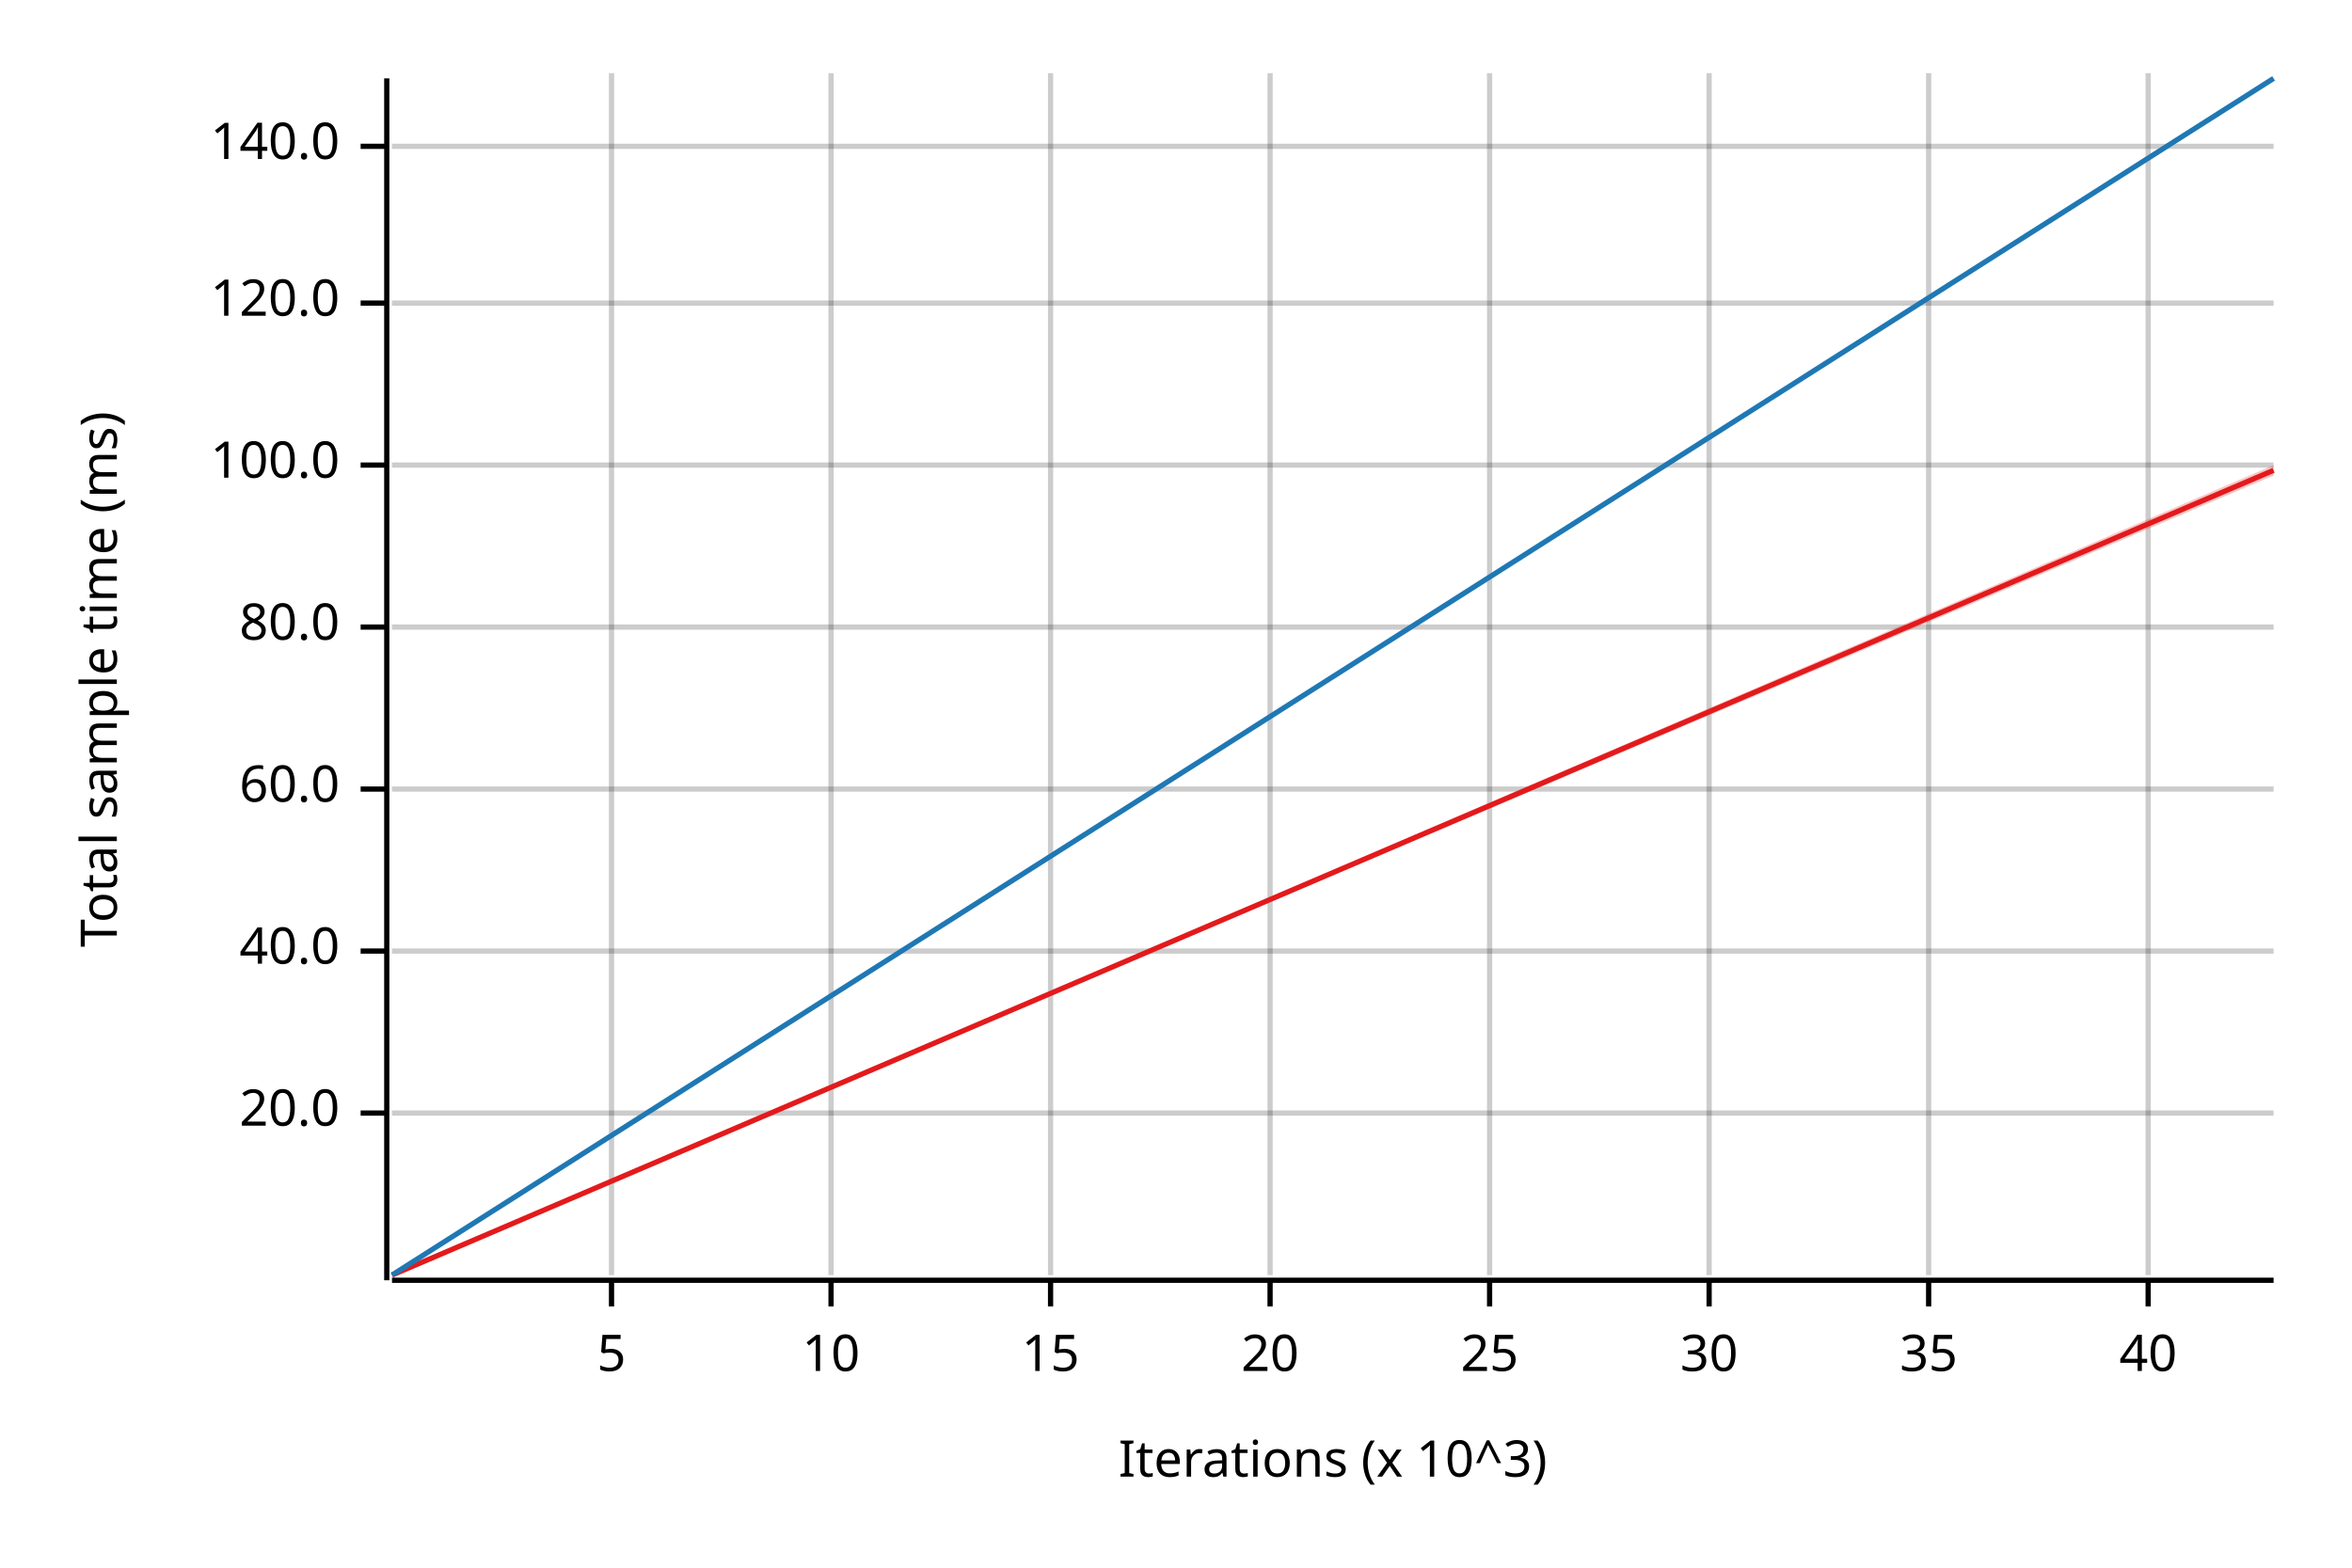
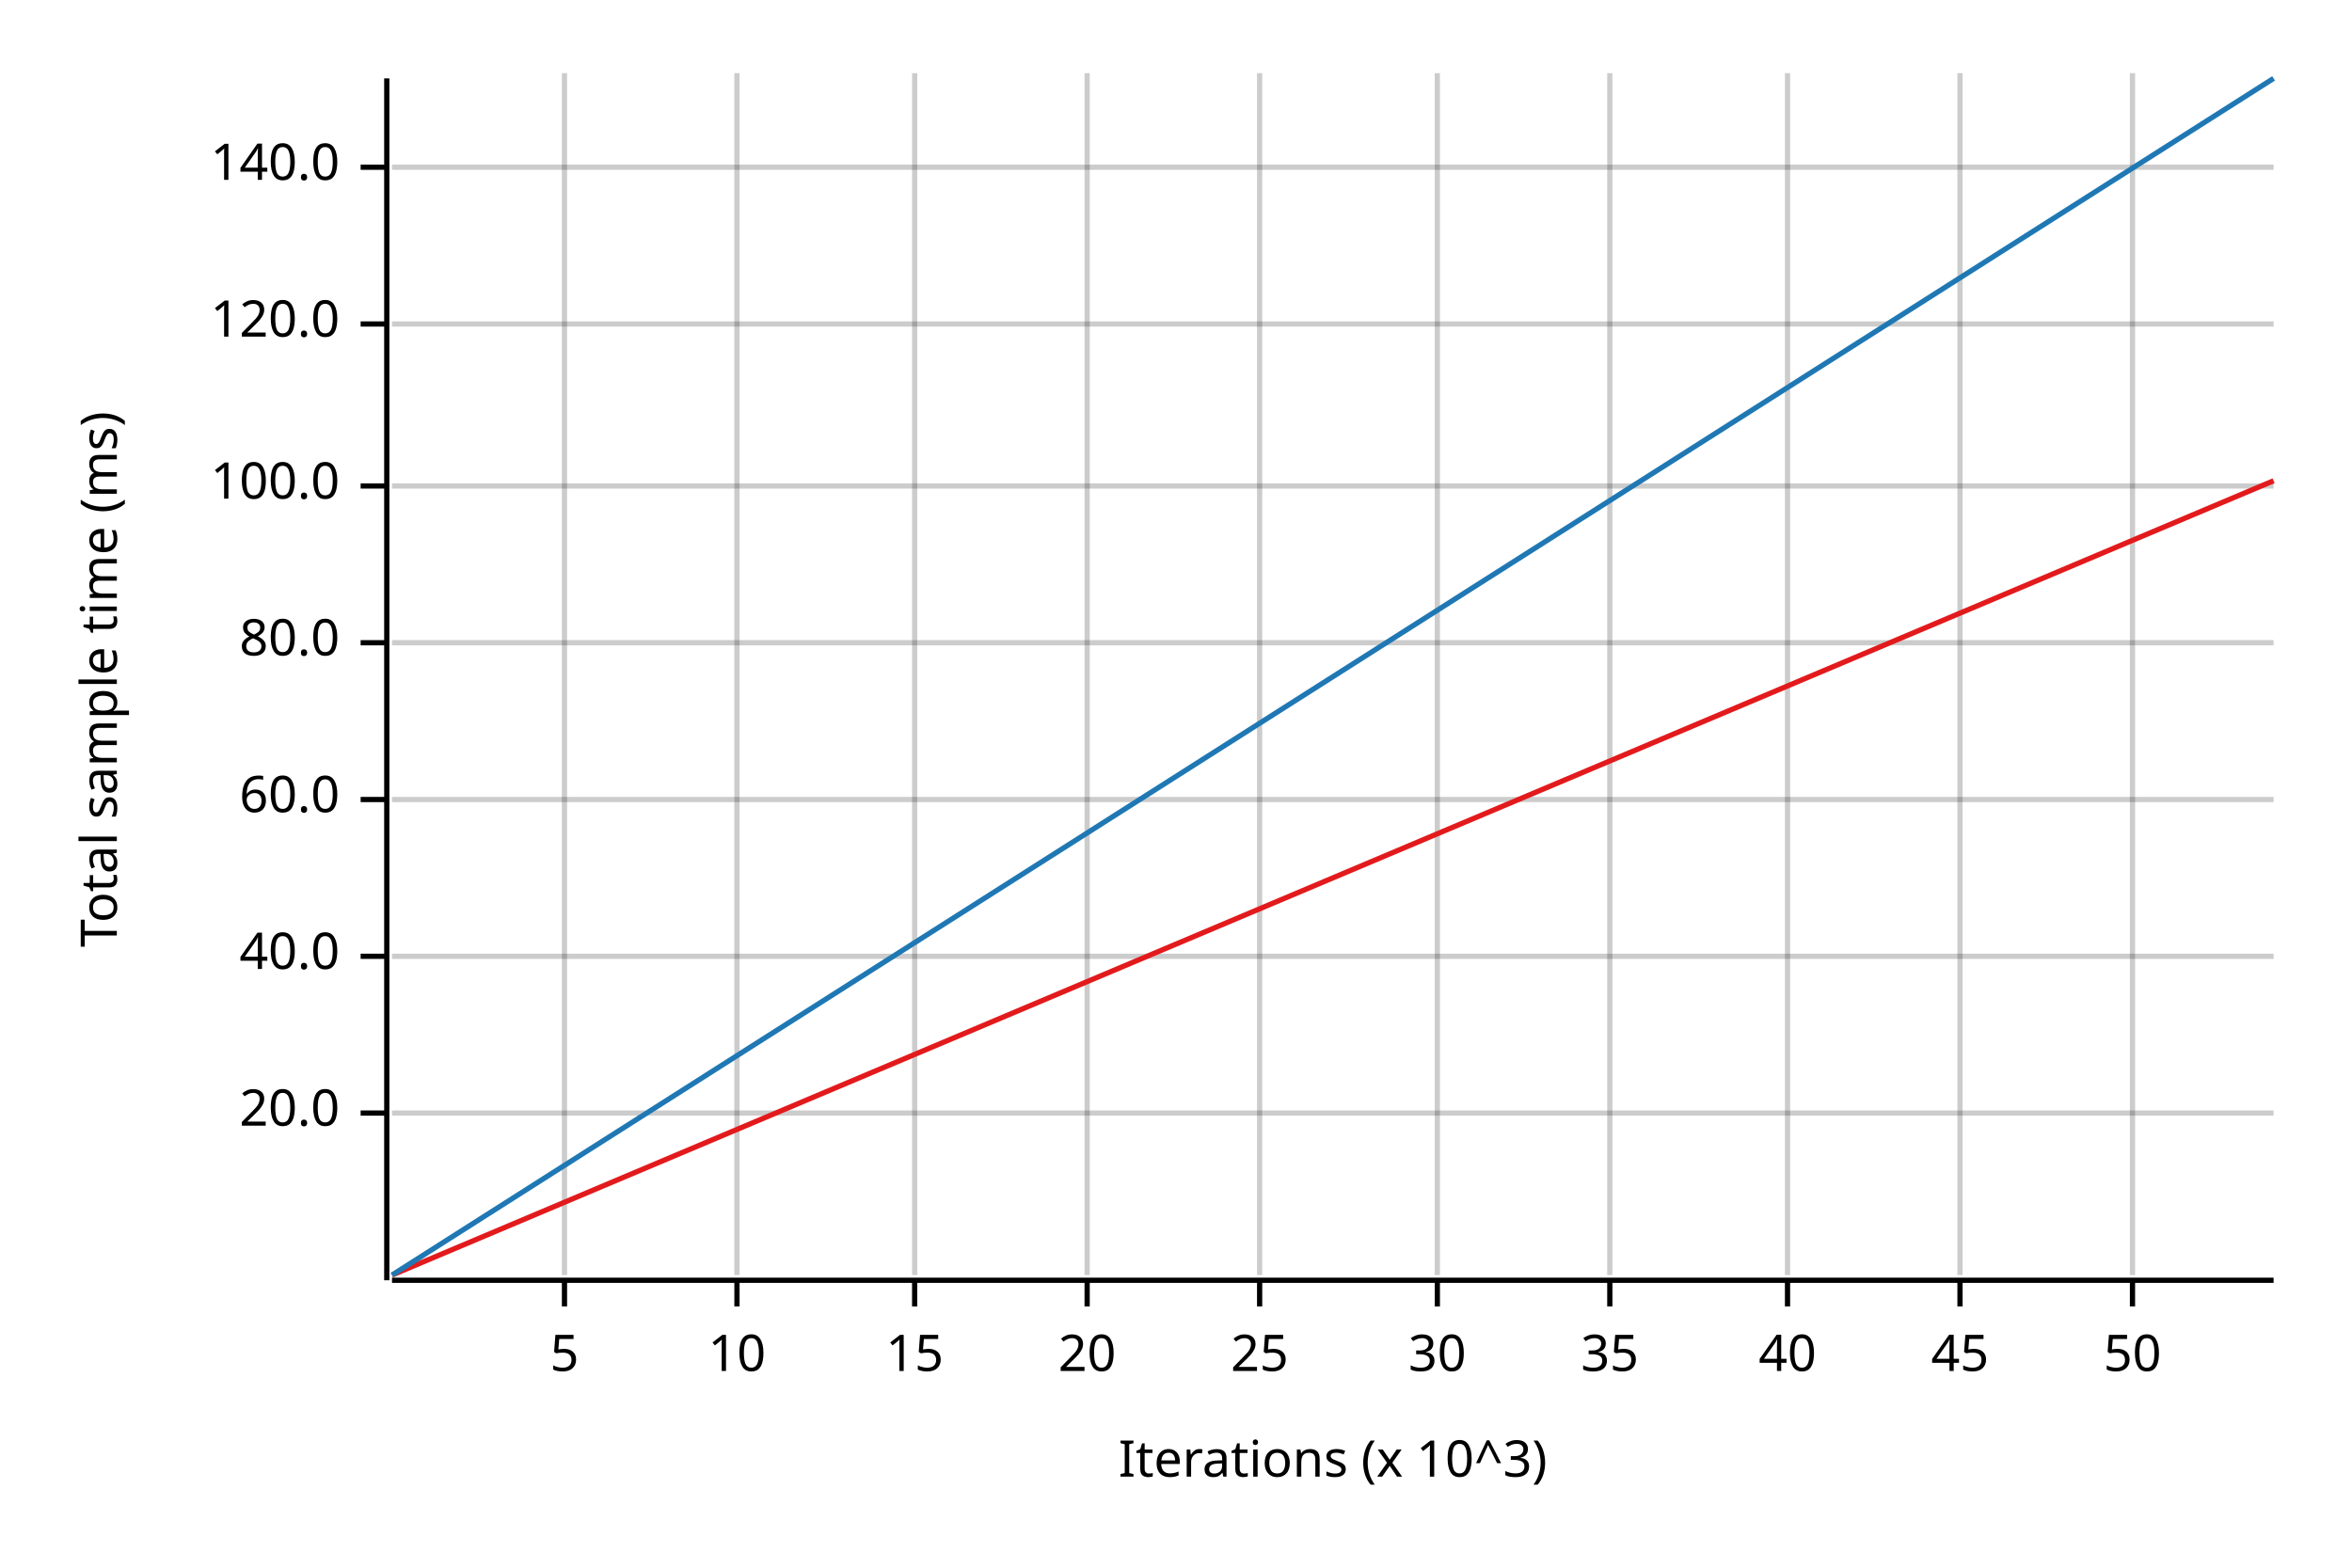
<svg xmlns="http://www.w3.org/2000/svg" width="450" height="300" viewBox="0 0 450 300">
  <text x="15" y="130" dy="0.76em" text-anchor="middle" font-family="sans-serif" font-size="9.677" opacity="1" fill="#000000" transform="rotate(270, 15, 130)">
Total sample time (ms)
</text>
  <text x="255" y="285" dy="-0.5ex" text-anchor="middle" font-family="sans-serif" font-size="9.677" opacity="1" fill="#000000">
Iterations (x 10^3)
</text>
-   <line opacity="0.2" stroke="#000000" stroke-width="1" x1="117" y1="244" x2="117" y2="14" />
-   <line opacity="0.2" stroke="#000000" stroke-width="1" x1="159" y1="244" x2="159" y2="14" />
-   <line opacity="0.2" stroke="#000000" stroke-width="1" x1="201" y1="244" x2="201" y2="14" />
-   <line opacity="0.2" stroke="#000000" stroke-width="1" x1="243" y1="244" x2="243" y2="14" />
-   <line opacity="0.2" stroke="#000000" stroke-width="1" x1="285" y1="244" x2="285" y2="14" />
-   <line opacity="0.2" stroke="#000000" stroke-width="1" x1="327" y1="244" x2="327" y2="14" />
-   <line opacity="0.2" stroke="#000000" stroke-width="1" x1="369" y1="244" x2="369" y2="14" />
-   <line opacity="0.2" stroke="#000000" stroke-width="1" x1="411" y1="244" x2="411" y2="14" />
+   <line opacity="0.2" stroke="#000000" stroke-width="1" x1="108" y1="244" x2="108" y2="14" />
+   <line opacity="0.2" stroke="#000000" stroke-width="1" x1="141" y1="244" x2="141" y2="14" />
+   <line opacity="0.2" stroke="#000000" stroke-width="1" x1="175" y1="244" x2="175" y2="14" />
+   <line opacity="0.2" stroke="#000000" stroke-width="1" x1="208" y1="244" x2="208" y2="14" />
+   <line opacity="0.2" stroke="#000000" stroke-width="1" x1="241" y1="244" x2="241" y2="14" />
+   <line opacity="0.2" stroke="#000000" stroke-width="1" x1="275" y1="244" x2="275" y2="14" />
+   <line opacity="0.2" stroke="#000000" stroke-width="1" x1="308" y1="244" x2="308" y2="14" />
+   <line opacity="0.2" stroke="#000000" stroke-width="1" x1="342" y1="244" x2="342" y2="14" />
+   <line opacity="0.2" stroke="#000000" stroke-width="1" x1="375" y1="244" x2="375" y2="14" />
+   <line opacity="0.2" stroke="#000000" stroke-width="1" x1="408" y1="244" x2="408" y2="14" />
  <line opacity="0.2" stroke="#000000" stroke-width="1" x1="75" y1="213" x2="435" y2="213" />
-   <line opacity="0.2" stroke="#000000" stroke-width="1" x1="75" y1="182" x2="435" y2="182" />
-   <line opacity="0.2" stroke="#000000" stroke-width="1" x1="75" y1="151" x2="435" y2="151" />
-   <line opacity="0.2" stroke="#000000" stroke-width="1" x1="75" y1="120" x2="435" y2="120" />
-   <line opacity="0.2" stroke="#000000" stroke-width="1" x1="75" y1="89" x2="435" y2="89" />
-   <line opacity="0.2" stroke="#000000" stroke-width="1" x1="75" y1="58" x2="435" y2="58" />
-   <line opacity="0.2" stroke="#000000" stroke-width="1" x1="75" y1="28" x2="435" y2="28" />
+   <line opacity="0.2" stroke="#000000" stroke-width="1" x1="75" y1="183" x2="435" y2="183" />
+   <line opacity="0.2" stroke="#000000" stroke-width="1" x1="75" y1="153" x2="435" y2="153" />
+   <line opacity="0.2" stroke="#000000" stroke-width="1" x1="75" y1="123" x2="435" y2="123" />
+   <line opacity="0.2" stroke="#000000" stroke-width="1" x1="75" y1="93" x2="435" y2="93" />
+   <line opacity="0.2" stroke="#000000" stroke-width="1" x1="75" y1="62" x2="435" y2="62" />
+   <line opacity="0.2" stroke="#000000" stroke-width="1" x1="75" y1="32" x2="435" y2="32" />
  <polyline fill="none" opacity="1" stroke="#000000" stroke-width="1" points="74,15 74,245 " />
  <text x="65" y="213" dy="0.5ex" text-anchor="end" font-family="sans-serif" font-size="9.677" opacity="1" fill="#000000">
20.0
</text>
  <polyline fill="none" opacity="1" stroke="#000000" stroke-width="1" points="69,213 74,213 " />
-   <text x="65" y="182" dy="0.5ex" text-anchor="end" font-family="sans-serif" font-size="9.677" opacity="1" fill="#000000">
+   <text x="65" y="183" dy="0.5ex" text-anchor="end" font-family="sans-serif" font-size="9.677" opacity="1" fill="#000000">
40.0
</text>
-   <polyline fill="none" opacity="1" stroke="#000000" stroke-width="1" points="69,182 74,182 " />
-   <text x="65" y="151" dy="0.5ex" text-anchor="end" font-family="sans-serif" font-size="9.677" opacity="1" fill="#000000">
+   <polyline fill="none" opacity="1" stroke="#000000" stroke-width="1" points="69,183 74,183 " />
+   <text x="65" y="153" dy="0.5ex" text-anchor="end" font-family="sans-serif" font-size="9.677" opacity="1" fill="#000000">
60.0
</text>
-   <polyline fill="none" opacity="1" stroke="#000000" stroke-width="1" points="69,151 74,151 " />
-   <text x="65" y="120" dy="0.5ex" text-anchor="end" font-family="sans-serif" font-size="9.677" opacity="1" fill="#000000">
+   <polyline fill="none" opacity="1" stroke="#000000" stroke-width="1" points="69,153 74,153 " />
+   <text x="65" y="123" dy="0.5ex" text-anchor="end" font-family="sans-serif" font-size="9.677" opacity="1" fill="#000000">
80.0
</text>
-   <polyline fill="none" opacity="1" stroke="#000000" stroke-width="1" points="69,120 74,120 " />
-   <text x="65" y="89" dy="0.5ex" text-anchor="end" font-family="sans-serif" font-size="9.677" opacity="1" fill="#000000">
+   <polyline fill="none" opacity="1" stroke="#000000" stroke-width="1" points="69,123 74,123 " />
+   <text x="65" y="93" dy="0.5ex" text-anchor="end" font-family="sans-serif" font-size="9.677" opacity="1" fill="#000000">
100.0
</text>
-   <polyline fill="none" opacity="1" stroke="#000000" stroke-width="1" points="69,89 74,89 " />
-   <text x="65" y="58" dy="0.5ex" text-anchor="end" font-family="sans-serif" font-size="9.677" opacity="1" fill="#000000">
+   <polyline fill="none" opacity="1" stroke="#000000" stroke-width="1" points="69,93 74,93 " />
+   <text x="65" y="62" dy="0.5ex" text-anchor="end" font-family="sans-serif" font-size="9.677" opacity="1" fill="#000000">
120.0
</text>
-   <polyline fill="none" opacity="1" stroke="#000000" stroke-width="1" points="69,58 74,58 " />
-   <text x="65" y="28" dy="0.5ex" text-anchor="end" font-family="sans-serif" font-size="9.677" opacity="1" fill="#000000">
+   <polyline fill="none" opacity="1" stroke="#000000" stroke-width="1" points="69,62 74,62 " />
+   <text x="65" y="32" dy="0.5ex" text-anchor="end" font-family="sans-serif" font-size="9.677" opacity="1" fill="#000000">
140.0
</text>
-   <polyline fill="none" opacity="1" stroke="#000000" stroke-width="1" points="69,28 74,28 " />
+   <polyline fill="none" opacity="1" stroke="#000000" stroke-width="1" points="69,32 74,32 " />
  <polyline fill="none" opacity="1" stroke="#000000" stroke-width="1" points="75,245 435,245 " />
-   <text x="117" y="255" dy="0.76em" text-anchor="middle" font-family="sans-serif" font-size="9.677" opacity="1" fill="#000000">
+   <text x="108" y="255" dy="0.76em" text-anchor="middle" font-family="sans-serif" font-size="9.677" opacity="1" fill="#000000">
5
</text>
-   <polyline fill="none" opacity="1" stroke="#000000" stroke-width="1" points="117,245 117,250 " />
-   <text x="159" y="255" dy="0.76em" text-anchor="middle" font-family="sans-serif" font-size="9.677" opacity="1" fill="#000000">
+   <polyline fill="none" opacity="1" stroke="#000000" stroke-width="1" points="108,245 108,250 " />
+   <text x="141" y="255" dy="0.76em" text-anchor="middle" font-family="sans-serif" font-size="9.677" opacity="1" fill="#000000">
10
</text>
-   <polyline fill="none" opacity="1" stroke="#000000" stroke-width="1" points="159,245 159,250 " />
-   <text x="201" y="255" dy="0.76em" text-anchor="middle" font-family="sans-serif" font-size="9.677" opacity="1" fill="#000000">
+   <polyline fill="none" opacity="1" stroke="#000000" stroke-width="1" points="141,245 141,250 " />
+   <text x="175" y="255" dy="0.76em" text-anchor="middle" font-family="sans-serif" font-size="9.677" opacity="1" fill="#000000">
15
</text>
-   <polyline fill="none" opacity="1" stroke="#000000" stroke-width="1" points="201,245 201,250 " />
-   <text x="243" y="255" dy="0.76em" text-anchor="middle" font-family="sans-serif" font-size="9.677" opacity="1" fill="#000000">
+   <polyline fill="none" opacity="1" stroke="#000000" stroke-width="1" points="175,245 175,250 " />
+   <text x="208" y="255" dy="0.76em" text-anchor="middle" font-family="sans-serif" font-size="9.677" opacity="1" fill="#000000">
20
</text>
-   <polyline fill="none" opacity="1" stroke="#000000" stroke-width="1" points="243,245 243,250 " />
-   <text x="285" y="255" dy="0.76em" text-anchor="middle" font-family="sans-serif" font-size="9.677" opacity="1" fill="#000000">
+   <polyline fill="none" opacity="1" stroke="#000000" stroke-width="1" points="208,245 208,250 " />
+   <text x="241" y="255" dy="0.76em" text-anchor="middle" font-family="sans-serif" font-size="9.677" opacity="1" fill="#000000">
25
</text>
-   <polyline fill="none" opacity="1" stroke="#000000" stroke-width="1" points="285,245 285,250 " />
-   <text x="327" y="255" dy="0.76em" text-anchor="middle" font-family="sans-serif" font-size="9.677" opacity="1" fill="#000000">
+   <polyline fill="none" opacity="1" stroke="#000000" stroke-width="1" points="241,245 241,250 " />
+   <text x="275" y="255" dy="0.76em" text-anchor="middle" font-family="sans-serif" font-size="9.677" opacity="1" fill="#000000">
30
</text>
-   <polyline fill="none" opacity="1" stroke="#000000" stroke-width="1" points="327,245 327,250 " />
-   <text x="369" y="255" dy="0.76em" text-anchor="middle" font-family="sans-serif" font-size="9.677" opacity="1" fill="#000000">
+   <polyline fill="none" opacity="1" stroke="#000000" stroke-width="1" points="275,245 275,250 " />
+   <text x="308" y="255" dy="0.76em" text-anchor="middle" font-family="sans-serif" font-size="9.677" opacity="1" fill="#000000">
35
</text>
-   <polyline fill="none" opacity="1" stroke="#000000" stroke-width="1" points="369,245 369,250 " />
-   <text x="411" y="255" dy="0.76em" text-anchor="middle" font-family="sans-serif" font-size="9.677" opacity="1" fill="#000000">
+   <polyline fill="none" opacity="1" stroke="#000000" stroke-width="1" points="308,245 308,250 " />
+   <text x="342" y="255" dy="0.76em" text-anchor="middle" font-family="sans-serif" font-size="9.677" opacity="1" fill="#000000">
40
</text>
-   <polyline fill="none" opacity="1" stroke="#000000" stroke-width="1" points="411,245 411,250 " />
-   <polyline fill="none" opacity="1" stroke="#E31A1C" stroke-width="1" points="75,244 435,90 " />
-   <polygon opacity="0.25" fill="#E31A1C" points="75,244 435,91 435,89 " />
+   <polyline fill="none" opacity="1" stroke="#000000" stroke-width="1" points="342,245 342,250 " />
+   <text x="375" y="255" dy="0.76em" text-anchor="middle" font-family="sans-serif" font-size="9.677" opacity="1" fill="#000000">
+ 45
+ </text>
+   <polyline fill="none" opacity="1" stroke="#000000" stroke-width="1" points="375,245 375,250 " />
+   <text x="408" y="255" dy="0.76em" text-anchor="middle" font-family="sans-serif" font-size="9.677" opacity="1" fill="#000000">
+ 50
+ </text>
+   <polyline fill="none" opacity="1" stroke="#000000" stroke-width="1" points="408,245 408,250 " />
+   <polyline fill="none" opacity="1" stroke="#E31A1C" stroke-width="1" points="75,244 435,92 " />
+   <polygon opacity="0.25" fill="#E31A1C" points="75,244 435,92 435,92 " />
  <polyline fill="none" opacity="1" stroke="#1F78B4" stroke-width="1" points="75,244 435,15 " />
  <polygon opacity="0.25" fill="#1F78B4" points="75,244 435,15 435,15 " />
</svg>
